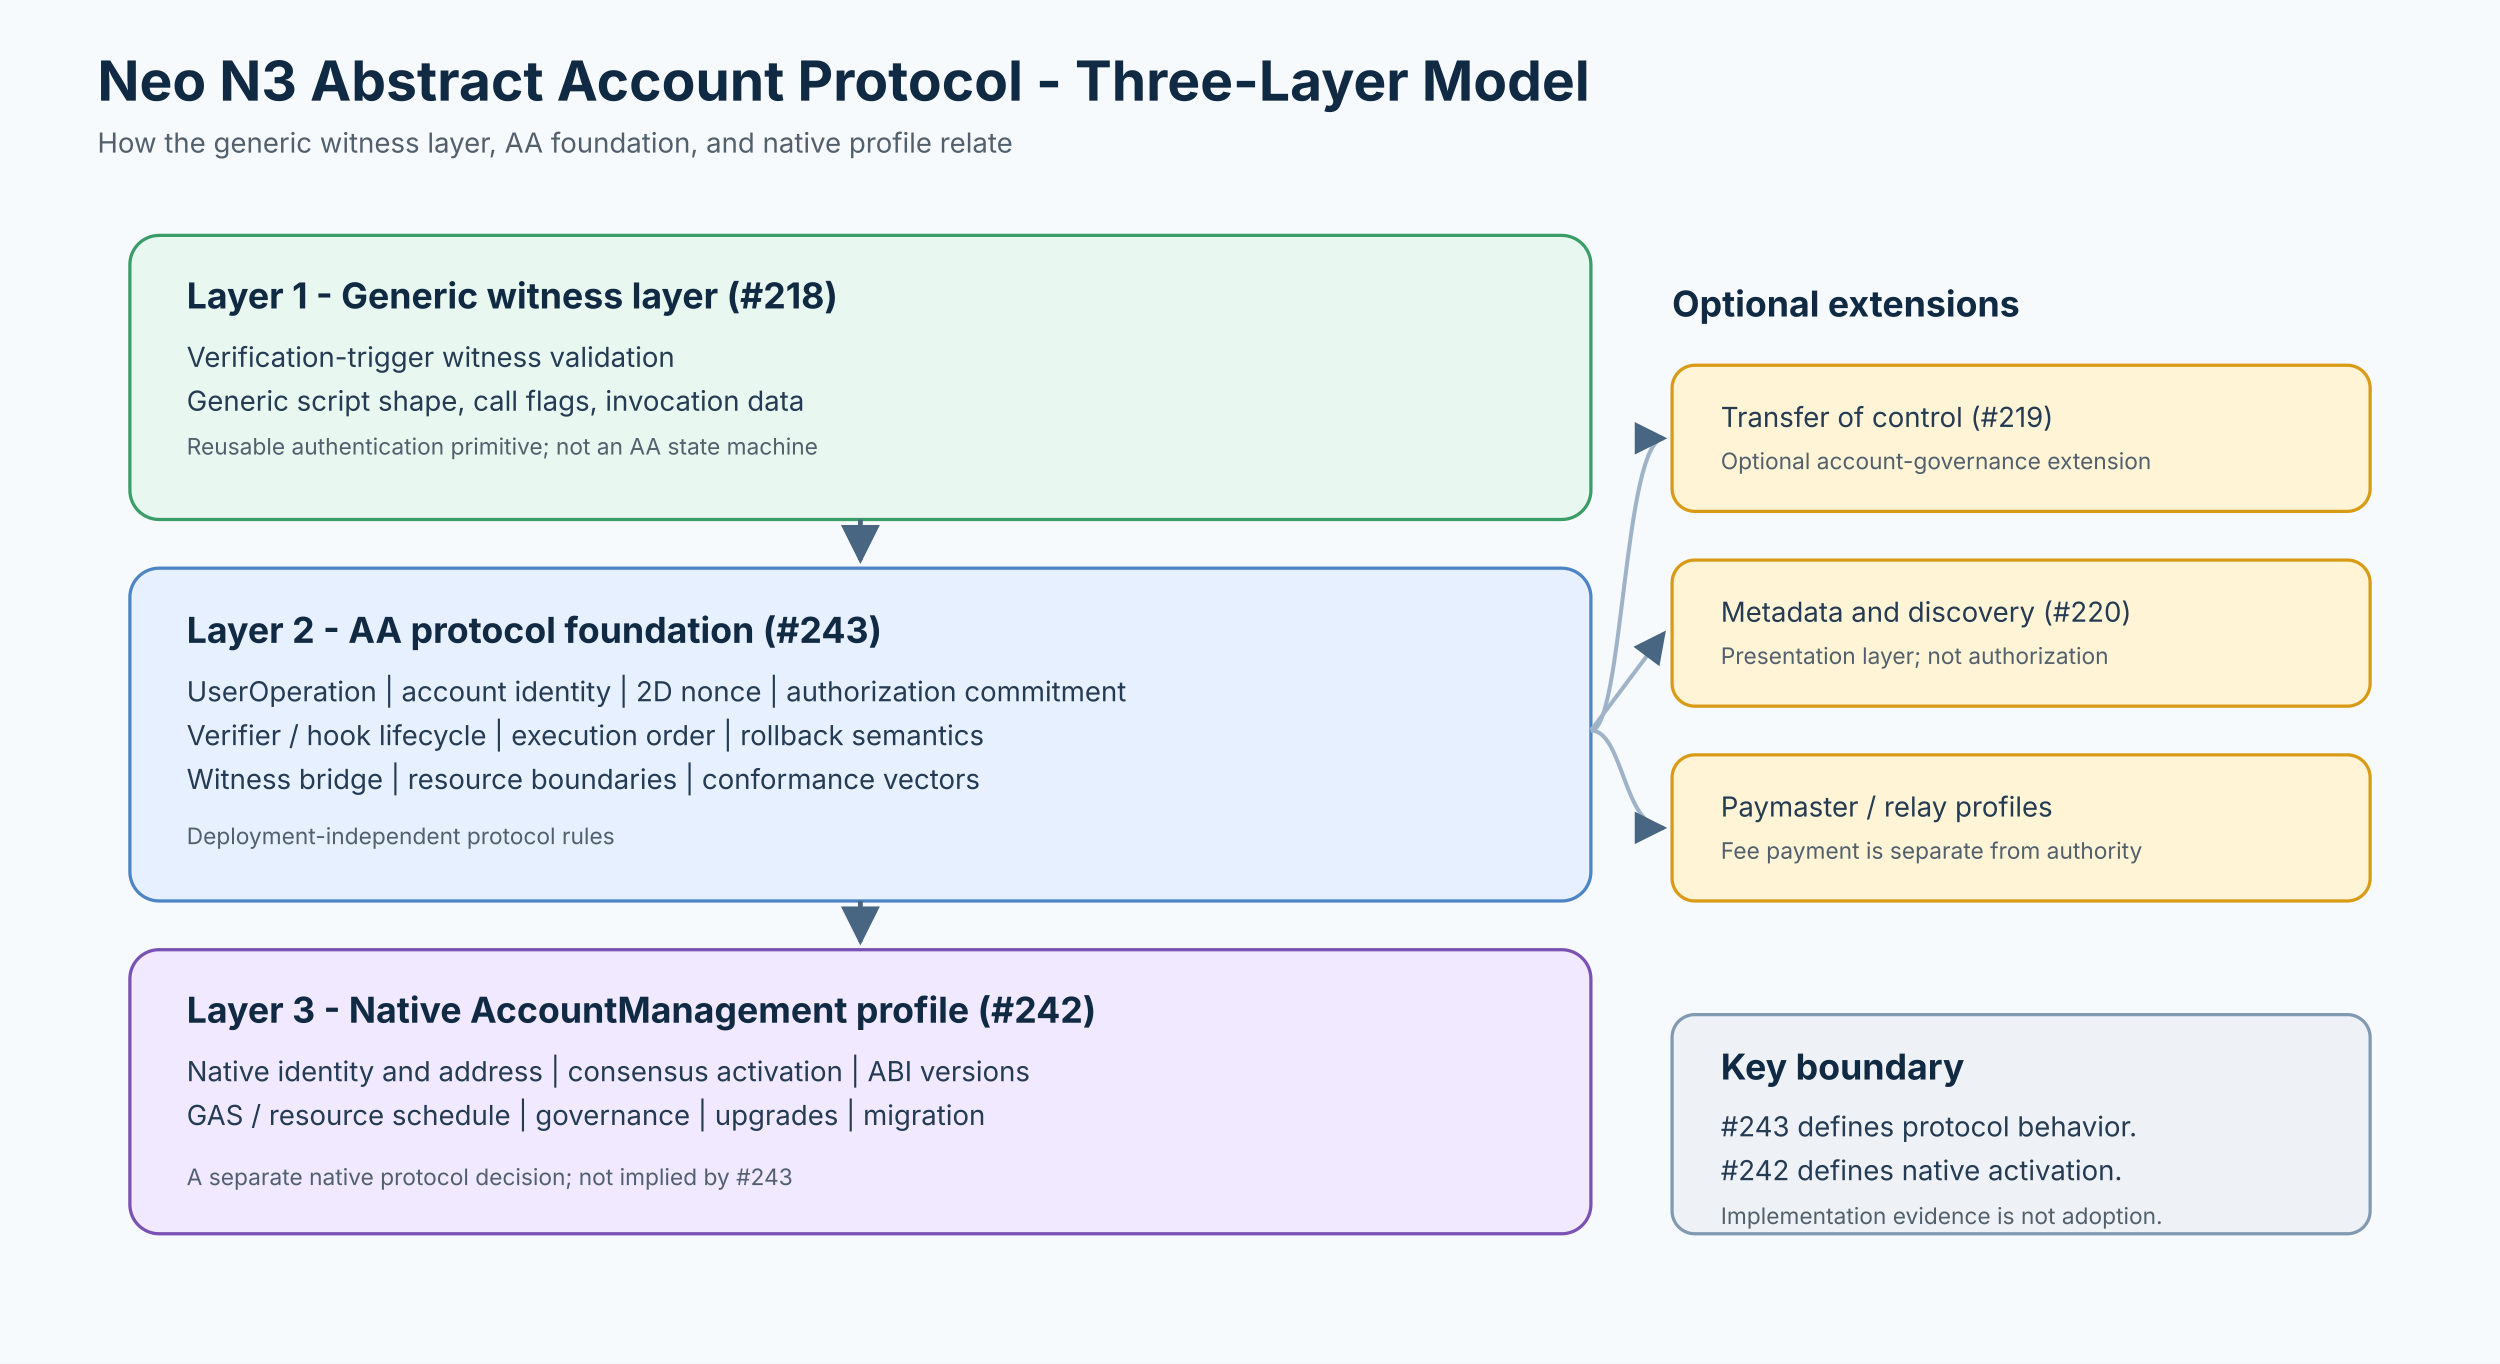
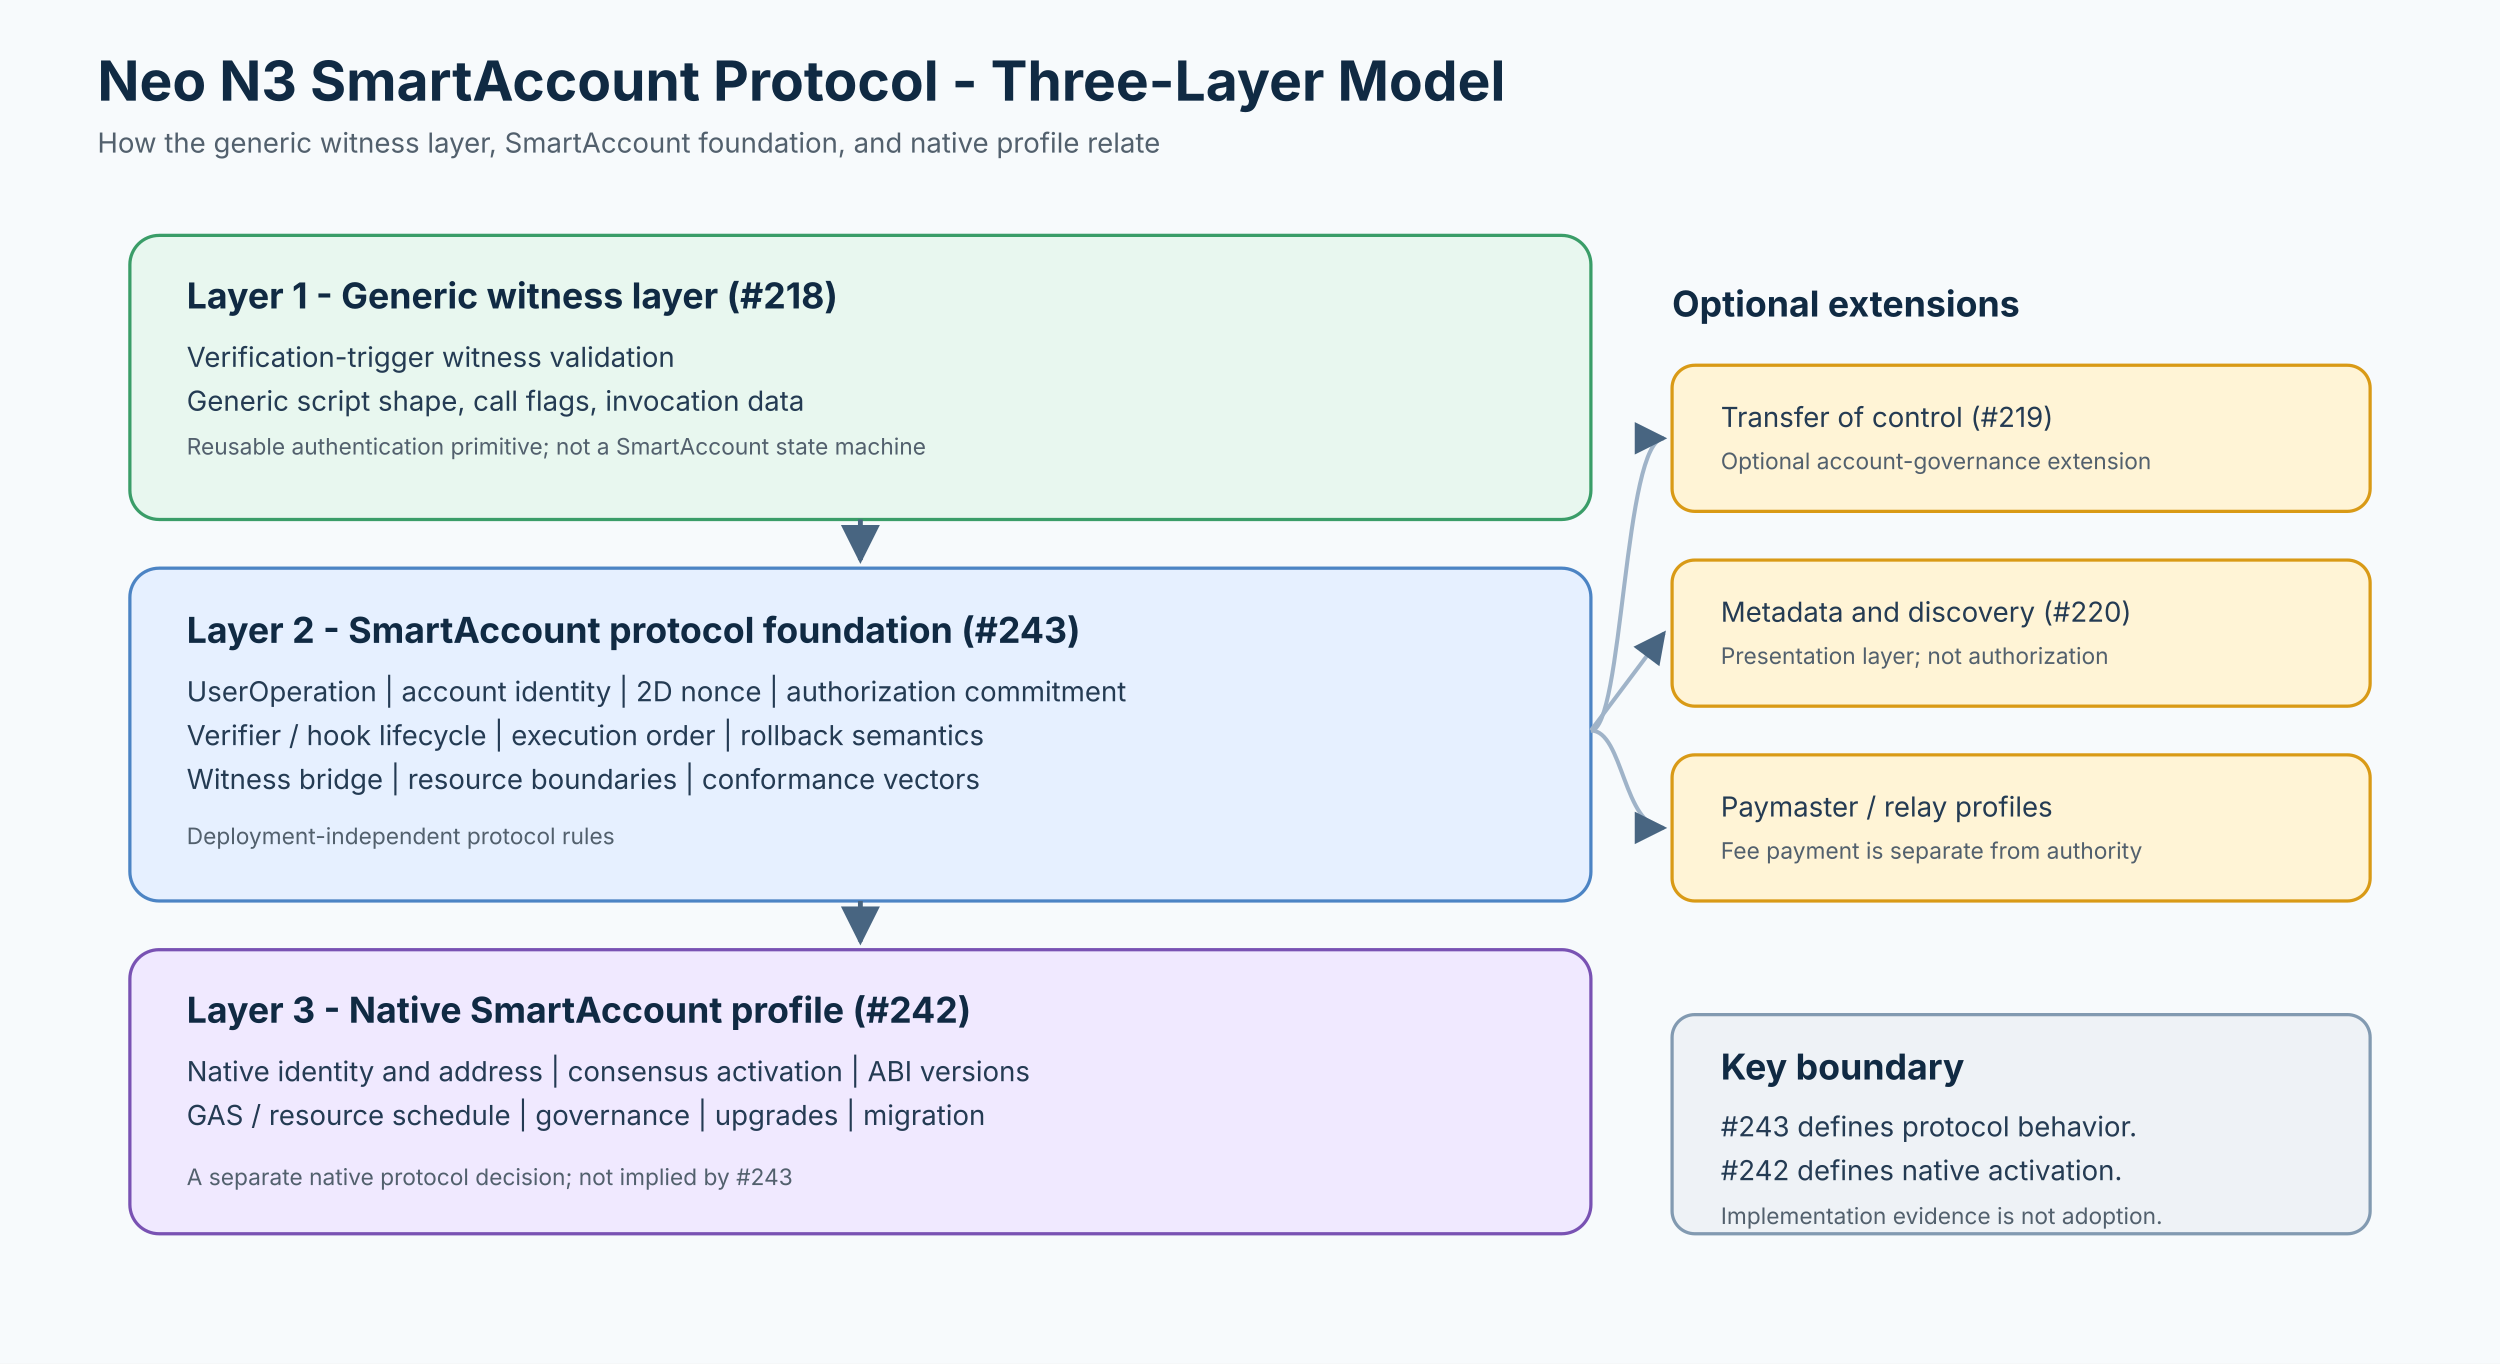
<svg xmlns="http://www.w3.org/2000/svg" width="1540" height="840" viewBox="0 0 1540 840" role="img" aria-labelledby="title desc">
  <style>
.bg{fill:#f7fafc}.title{font:700 34px -apple-system,BlinkMacSystemFont,"Segoe UI",sans-serif;fill:#102a43}.subtitle{font:400 17px -apple-system,BlinkMacSystemFont,"Segoe UI",sans-serif;fill:#52606d}.h{font:700 22px -apple-system,BlinkMacSystemFont,"Segoe UI",sans-serif;fill:#102a43}.body{font:400 17px -apple-system,BlinkMacSystemFont,"Segoe UI",sans-serif;fill:#243b53}.small{font:400 14px -apple-system,BlinkMacSystemFont,"Segoe UI",sans-serif;fill:#52606d}.white{fill:#fff}.card{stroke:#bcccdc;stroke-width:2}.blue{fill:#e6f0ff;stroke:#4c84c4;stroke-width:2}.green{fill:#e8f7ef;stroke:#3a9d68;stroke-width:2}.purple{fill:#f0e9ff;stroke:#7952b3;stroke-width:2}.amber{fill:#fff4d6;stroke:#d99a16;stroke-width:2}.red{fill:#fff0f0;stroke:#d64545;stroke-width:2}.gray{fill:#eef2f6;stroke:#829ab1;stroke-width:2}.dashed{stroke-dasharray:9 7}.arrow{stroke:#486581;stroke-width:3;fill:none;marker-end:url(#arrow)}.arrow2{stroke:#9fb3c8;stroke-width:2.5;fill:none;marker-end:url(#arrow)}.danger{stroke:#d64545;stroke-width:3;fill:none;marker-end:url(#redarrow)}.num{font:700 19px -apple-system,BlinkMacSystemFont,"Segoe UI",sans-serif;fill:#fff}.label{font:700 15px -apple-system,BlinkMacSystemFont,"Segoe UI",sans-serif;fill:#334e68}
</style>
  <defs>
    <marker id="arrow" viewBox="0 0 10 10" refX="9" refY="5" markerWidth="8" markerHeight="8" orient="auto-start-reverse">
      <path d="M 0 0 L 10 5 L 0 10 z" fill="#486581" />
    </marker>
    <marker id="redarrow" viewBox="0 0 10 10" refX="9" refY="5" markerWidth="8" markerHeight="8" orient="auto-start-reverse">
      <path d="M 0 0 L 10 5 L 0 10 z" fill="#d64545" />
    </marker>
  </defs>
  <rect class="bg" width="1540" height="840" />
-   <text x="60" y="62" class="title">Neo N3 Abstract Account Protocol - Three-Layer Model</text>
-   <text x="60" y="94" class="subtitle">How the generic witness layer, AA foundation, and native profile relate</text>
+   <text x="60" y="62" class="title">Neo N3 SmartAccount Protocol - Three-Layer Model</text>
+   <text x="60" y="94" class="subtitle">How the generic witness layer, SmartAccount foundation, and native profile relate</text>
  <rect x="80" y="145" width="900" height="175" rx="18" class="green" />
  <text x="115" y="190" class="h">Layer 1 - Generic witness layer (#218)</text>
  <text x="115" y="226" class="body">Verification-trigger witness validation</text>
  <text x="115" y="253" class="body">Generic script shape, call flags, invocation data</text>
-   <text x="115" y="280" class="small">Reusable authentication primitive; not an AA state machine</text>
+   <text x="115" y="280" class="small">Reusable authentication primitive; not a SmartAccount state machine</text>
  <rect x="80" y="350" width="900" height="205" rx="18" class="blue" />
-   <text x="115" y="396" class="h">Layer 2 - AA protocol foundation (#243)</text>
+   <text x="115" y="396" class="h">Layer 2 - SmartAccount protocol foundation (#243)</text>
  <text x="115" y="432" class="body">UserOperation | account identity | 2D nonce | authorization commitment</text>
  <text x="115" y="459" class="body">Verifier / hook lifecycle | execution order | rollback semantics</text>
  <text x="115" y="486" class="body">Witness bridge | resource boundaries | conformance vectors</text>
  <text x="115" y="520" class="small">Deployment-independent protocol rules</text>
  <rect x="80" y="585" width="900" height="175" rx="18" class="purple" />
-   <text x="115" y="630" class="h">Layer 3 - Native AccountManagement profile (#242)</text>
+   <text x="115" y="630" class="h">Layer 3 - Native SmartAccount profile (#242)</text>
  <text x="115" y="666" class="body">Native identity and address | consensus activation | ABI versions</text>
  <text x="115" y="693" class="body">GAS / resource schedule | governance | upgrades | migration</text>
  <text x="115" y="730" class="small">A separate native protocol decision; not implied by #243</text>
  <path d="M 530 320 L 530 345" class="arrow" />
  <path d="M 530 555 L 530 580" class="arrow" />
  <text x="1030" y="195" class="h">Optional extensions</text>
  <rect x="1030" y="225" width="430" height="90" rx="14" class="amber" />
  <text x="1060" y="263" class="body">Transfer of control (#219)</text>
  <text x="1060" y="289" class="small">Optional account-governance extension</text>
  <rect x="1030" y="345" width="430" height="90" rx="14" class="amber" />
  <text x="1060" y="383" class="body">Metadata and discovery (#220)</text>
  <text x="1060" y="409" class="small">Presentation layer; not authorization</text>
  <rect x="1030" y="465" width="430" height="90" rx="14" class="amber" />
  <text x="1060" y="503" class="body">Paymaster / relay profiles</text>
  <text x="1060" y="529" class="small">Fee payment is separate from authority</text>
  <path d="M 980 450 C 1000 450 1000 270 1025 270" class="arrow2" />
  <path d="M 980 450 L 1025 390" class="arrow2" />
  <path d="M 980 450 C 1000 450 1000 510 1025 510" class="arrow2" />
  <rect x="1030" y="625" width="430" height="135" rx="14" class="gray" />
  <text x="1060" y="665" class="h">Key boundary</text>
  <text x="1060" y="700" class="body">#243 defines protocol behavior.</text>
  <text x="1060" y="727" class="body">#242 defines native activation.</text>
  <text x="1060" y="754" class="small">Implementation evidence is not adoption.</text>
</svg>
